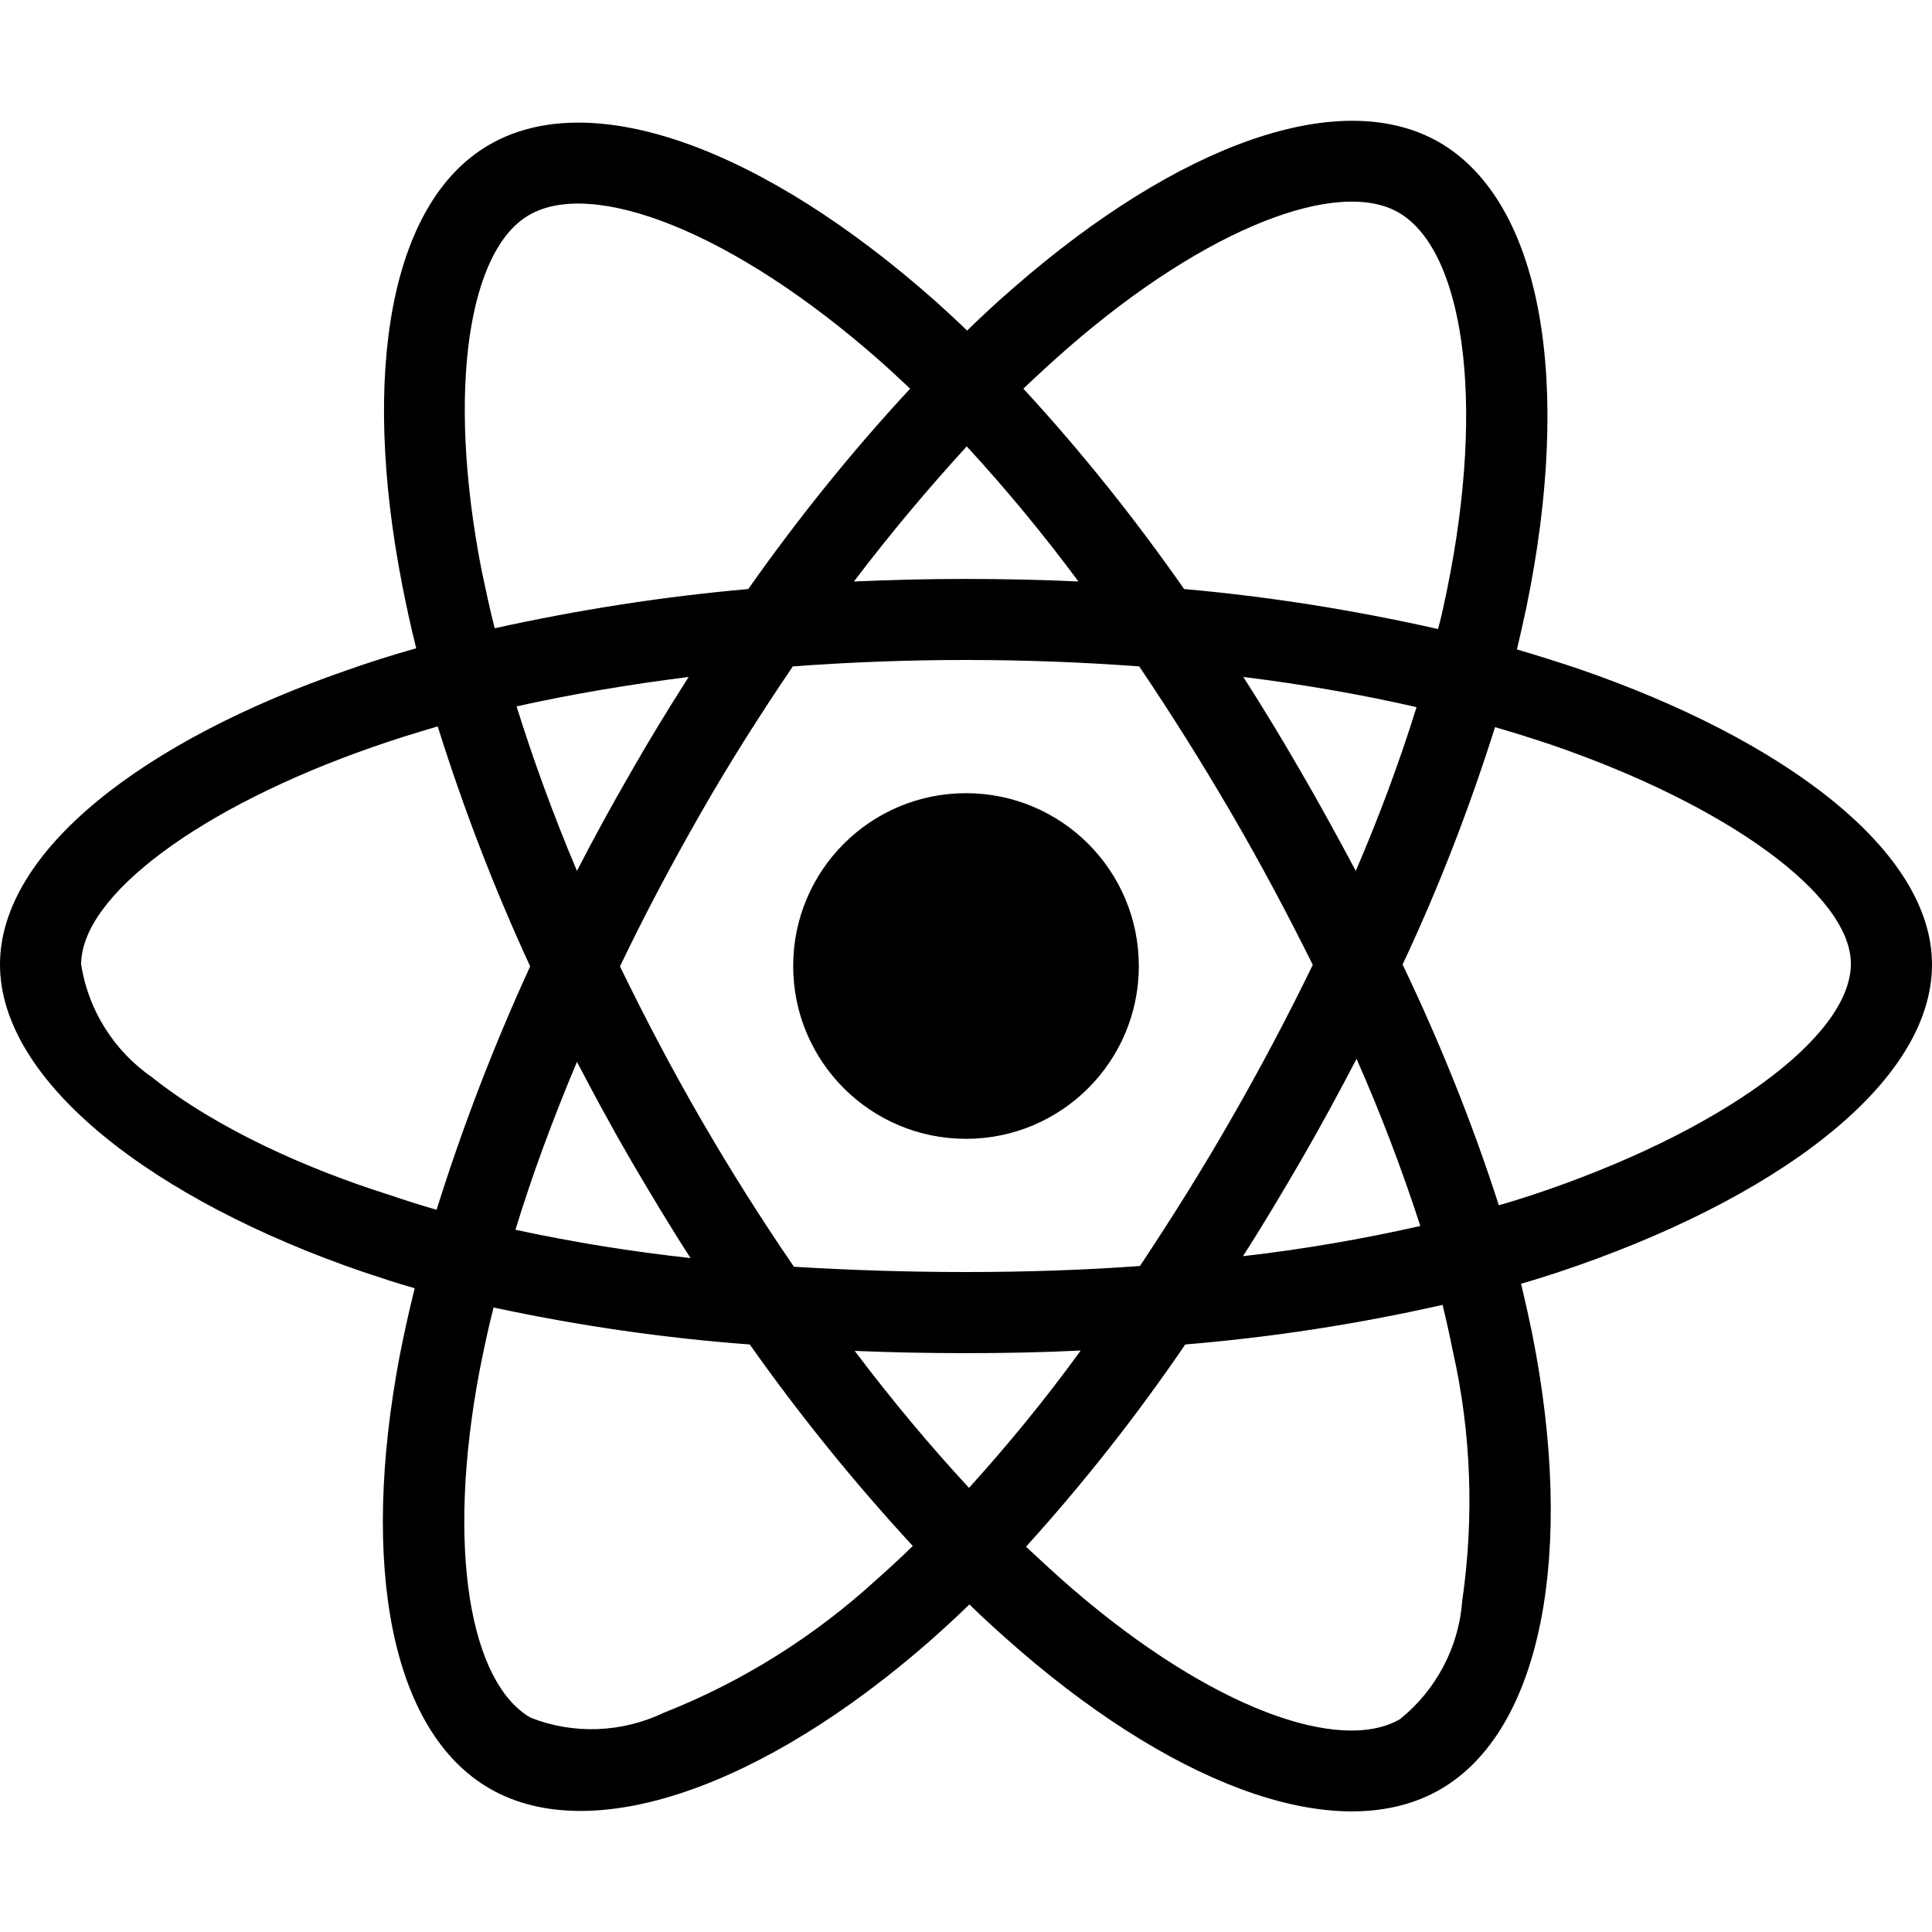
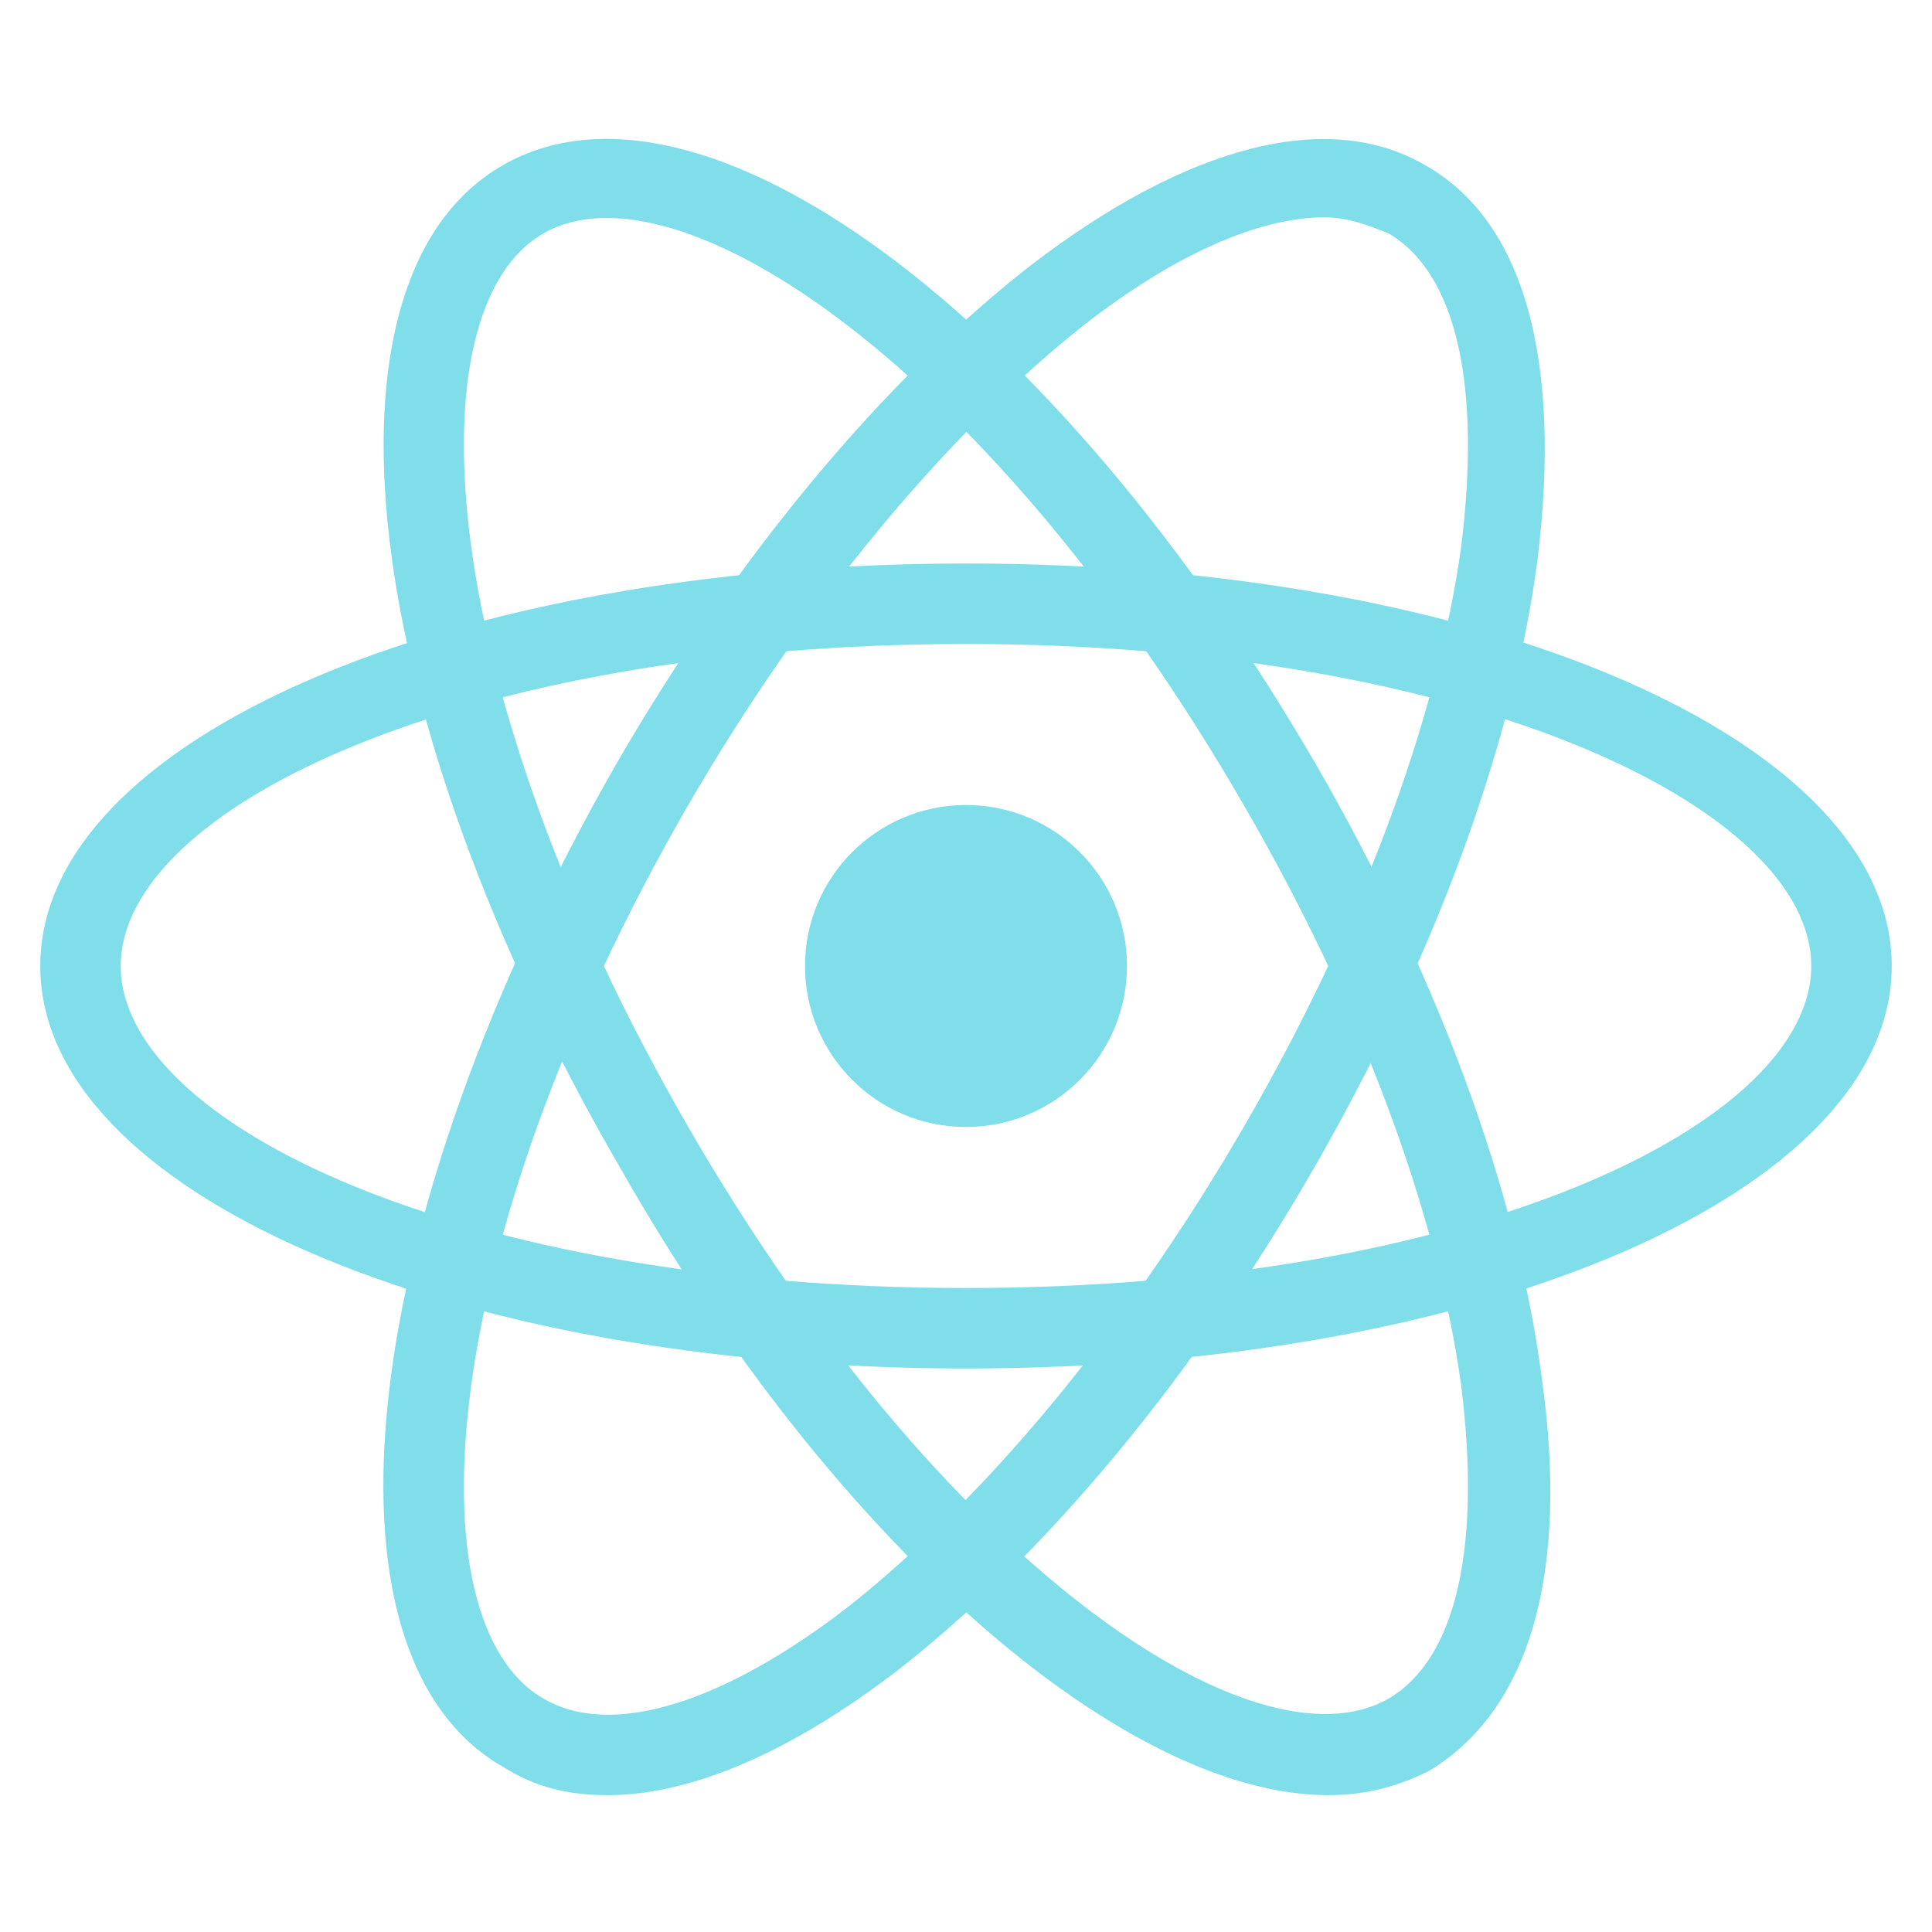
- <svg xmlns="http://www.w3.org/2000/svg" aria-hidden="true" focusable="false" data-prefix="fab" data-icon="react" class="svg-inline--fa fa-react fa-w-16" role="img" viewBox="0 0 512 512">
-   <path fill="currentColor" d="M418.2 177.2c-5.4-1.8-10.8-3.5-16.2-5.1.9-3.7 1.7-7.4 2.5-11.1 12.3-59.6 4.2-107.5-23.1-123.3-26.3-15.1-69.2.6-112.6 38.4-4.3 3.7-8.5 7.6-12.5 11.5-2.7-2.6-5.5-5.2-8.3-7.7-45.5-40.4-91.1-57.4-118.4-41.5-26.2 15.2-34 60.3-23 116.7 1.1 5.6 2.3 11.1 3.7 16.7-6.4 1.8-12.7 3.8-18.6 5.9C38.3 196.2 0 225.4 0 255.6c0 31.2 40.8 62.5 96.3 81.5 4.5 1.5 9 3 13.6 4.3-1.5 6-2.8 11.9-4 18-10.5 55.5-2.3 99.5 23.9 114.6 27 15.6 72.4-.4 116.6-39.1 3.5-3.1 7-6.3 10.5-9.7 4.4 4.3 9 8.4 13.6 12.4 42.8 36.8 85.1 51.7 111.2 36.6 27-15.6 35.8-62.9 24.4-120.5-.9-4.4-1.9-8.9-3-13.5 3.2-.9 6.3-1.9 9.4-2.9 57.7-19.1 99.5-50 99.5-81.7 0-30.3-39.4-59.7-93.8-78.4zM282.9 92.3c37.2-32.4 71.9-45.1 87.7-36 16.9 9.7 23.4 48.9 12.8 100.4-.7 3.4-1.4 6.7-2.3 10-22.2-5-44.7-8.6-67.3-10.6-13-18.6-27.2-36.4-42.6-53.1 3.9-3.7 7.7-7.2 11.7-10.7zM167.2 307.5c5.1 8.7 10.3 17.4 15.8 25.9-15.6-1.7-31.1-4.2-46.4-7.5 4.4-14.4 9.9-29.3 16.3-44.5 4.6 8.8 9.3 17.5 14.3 26.1zm-30.3-120.3c14.4-3.2 29.7-5.8 45.6-7.8-5.3 8.3-10.5 16.8-15.4 25.4-4.9 8.5-9.7 17.2-14.2 26-6.3-14.9-11.6-29.5-16-43.6zm27.4 68.9c6.6-13.8 13.8-27.3 21.4-40.6s15.8-26.2 24.4-38.9c15-1.1 30.3-1.7 45.9-1.7s31 .6 45.9 1.7c8.5 12.6 16.6 25.5 24.3 38.7s14.9 26.7 21.7 40.4c-6.7 13.8-13.9 27.4-21.6 40.8-7.6 13.3-15.7 26.2-24.2 39-14.9 1.1-30.4 1.6-46.1 1.6s-30.9-.5-45.6-1.4c-8.7-12.7-16.9-25.7-24.6-39s-14.8-26.8-21.5-40.6zm180.6 51.2c5.1-8.8 9.9-17.7 14.6-26.7 6.4 14.5 12 29.2 16.9 44.3-15.5 3.5-31.2 6.2-47 8 5.4-8.4 10.5-17 15.5-25.6zm14.4-76.5c-4.7-8.8-9.5-17.6-14.5-26.2-4.9-8.5-10-16.9-15.3-25.2 16.1 2 31.5 4.7 45.9 8-4.6 14.8-10 29.2-16.1 43.4zM256.2 118.3c10.5 11.4 20.4 23.4 29.6 35.8-19.8-.9-39.7-.9-59.5 0 9.8-12.9 19.9-24.9 29.9-35.8zM140.2 57c16.8-9.8 54.1 4.2 93.4 39 2.5 2.2 5 4.6 7.6 7-15.5 16.7-29.8 34.5-42.9 53.1-22.6 2-45 5.5-67.2 10.4-1.3-5.1-2.4-10.3-3.5-15.5-9.4-48.4-3.2-84.9 12.6-94zm-24.5 263.6c-4.2-1.2-8.3-2.5-12.4-3.9-21.3-6.7-45.5-17.3-63-31.2-10.1-7-16.9-17.8-18.8-29.9 0-18.3 31.6-41.7 77.2-57.6 5.7-2 11.5-3.8 17.3-5.5 6.8 21.7 15 43 24.5 63.6-9.6 20.9-17.9 42.5-24.8 64.5zm116.6 98c-16.5 15.1-35.6 27.1-56.4 35.3-11.1 5.3-23.9 5.8-35.3 1.3-15.9-9.2-22.5-44.5-13.5-92 1.1-5.6 2.3-11.2 3.7-16.7 22.4 4.8 45 8.1 67.9 9.8 13.2 18.7 27.7 36.6 43.2 53.4-3.2 3.1-6.4 6.1-9.6 8.9zm24.5-24.3c-10.2-11-20.4-23.2-30.3-36.3 9.6.4 19.5.6 29.5.6 10.3 0 20.4-.2 30.4-.7-9.2 12.7-19.1 24.8-29.6 36.4zm130.7 30c-.9 12.2-6.9 23.6-16.5 31.3-15.9 9.2-49.8-2.8-86.4-34.2-4.2-3.6-8.4-7.5-12.7-11.5 15.3-16.9 29.4-34.8 42.2-53.6 22.9-1.9 45.7-5.4 68.2-10.5 1 4.1 1.9 8.2 2.7 12.2 4.9 21.6 5.7 44.1 2.5 66.3zm18.2-107.5c-2.8.9-5.6 1.8-8.5 2.6-7-21.8-15.6-43.1-25.5-63.8 9.6-20.4 17.7-41.4 24.5-62.9 5.2 1.5 10.2 3.1 15 4.7 46.6 16 79.3 39.8 79.3 58 0 19.6-34.9 44.9-84.8 61.4zm-149.7-15c25.3 0 45.8-20.5 45.8-45.8s-20.5-45.8-45.8-45.8c-25.3 0-45.8 20.5-45.8 45.8s20.5 45.8 45.8 45.8z" />
+ <svg xmlns="http://www.w3.org/2000/svg" viewBox="0 0 48 48" width="240" height="240">
+   <path fill="#80deea" d="M24,34C11.1,34,1,29.6,1,24c0-5.6,10.1-10,23-10c12.9,0,23,4.4,23,10C47,29.6,36.9,34,24,34z M24,16 c-12.6,0-21,4.1-21,8c0,3.9,8.4,8,21,8s21-4.1,21-8C45,20.1,36.6,16,24,16z" />
+   <path fill="#80deea" d="M15.1,44.6c-1,0-1.8-0.2-2.6-0.7C7.6,41.1,8.9,30.2,15.3,19l0,0c3-5.2,6.7-9.6,10.3-12.4c3.9-3,7.4-3.9,9.8-2.5 c2.5,1.4,3.4,4.9,2.8,9.8c-0.6,4.6-2.6,10-5.6,15.2c-3,5.2-6.7,9.6-10.3,12.4C19.7,43.5,17.2,44.6,15.1,44.6z M32.9,5.4 c-1.6,0-3.7,0.9-6,2.7c-3.4,2.7-6.9,6.9-9.8,11.9l0,0c-6.3,10.9-6.9,20.3-3.6,22.2c1.7,1,4.5,0.1,7.6-2.3c3.4-2.7,6.9-6.9,9.8-11.9 c2.9-5,4.8-10.1,5.4-14.4c0.5-4-0.1-6.8-1.8-7.8C34,5.6,33.5,5.4,32.9,5.4z" />
+   <path fill="#80deea" d="M33,44.6c-5,0-12.2-6.1-17.6-15.6C8.9,17.8,7.6,6.9,12.5,4.1l0,0C17.4,1.3,26.2,7.8,32.7,19 c3,5.2,5,10.6,5.6,15.2c0.7,4.9-0.3,8.3-2.8,9.8C34.7,44.4,33.9,44.6,33,44.6z M13.5,5.8c-3.3,1.9-2.7,11.3,3.6,22.2 c6.3,10.9,14.1,16.1,17.4,14.2c1.7-1,2.3-3.8,1.8-7.8c-0.6-4.3-2.5-9.4-5.4-14.4C24.6,9.1,16.8,3.9,13.5,5.8L13.5,5.8z" />
+   <circle cx="24" cy="24" r="4" fill="#80deea" />
</svg>
